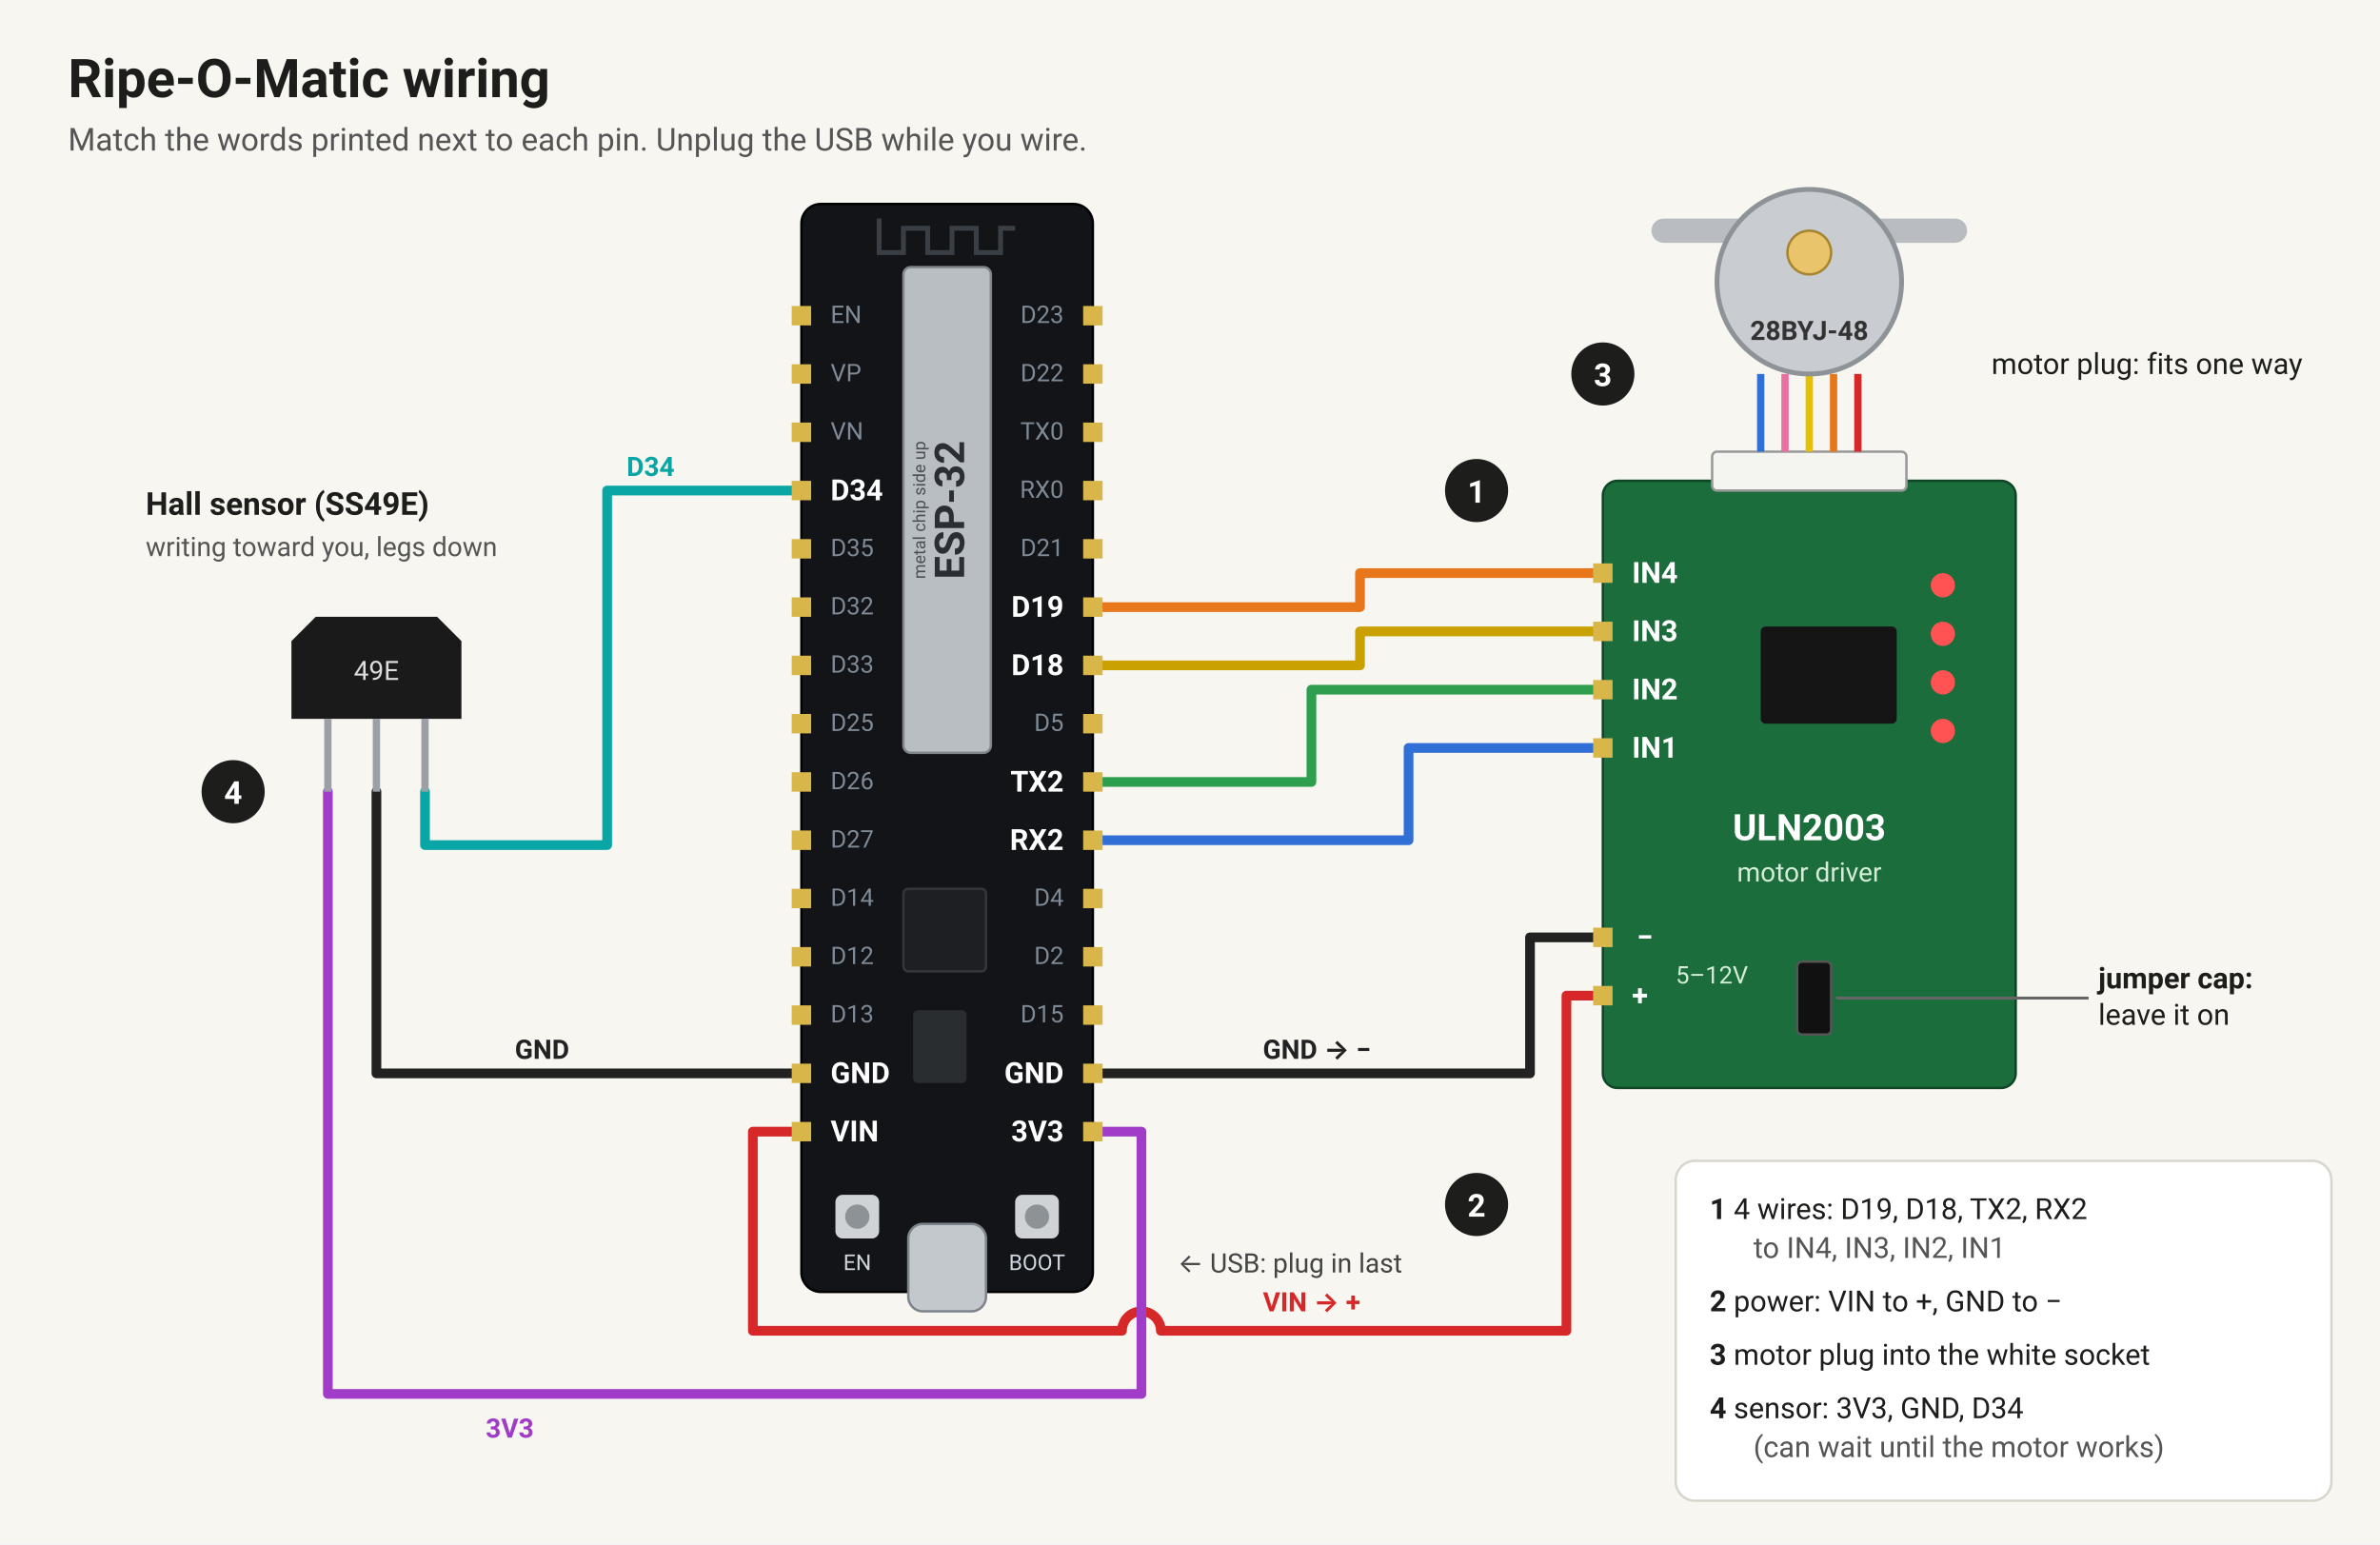
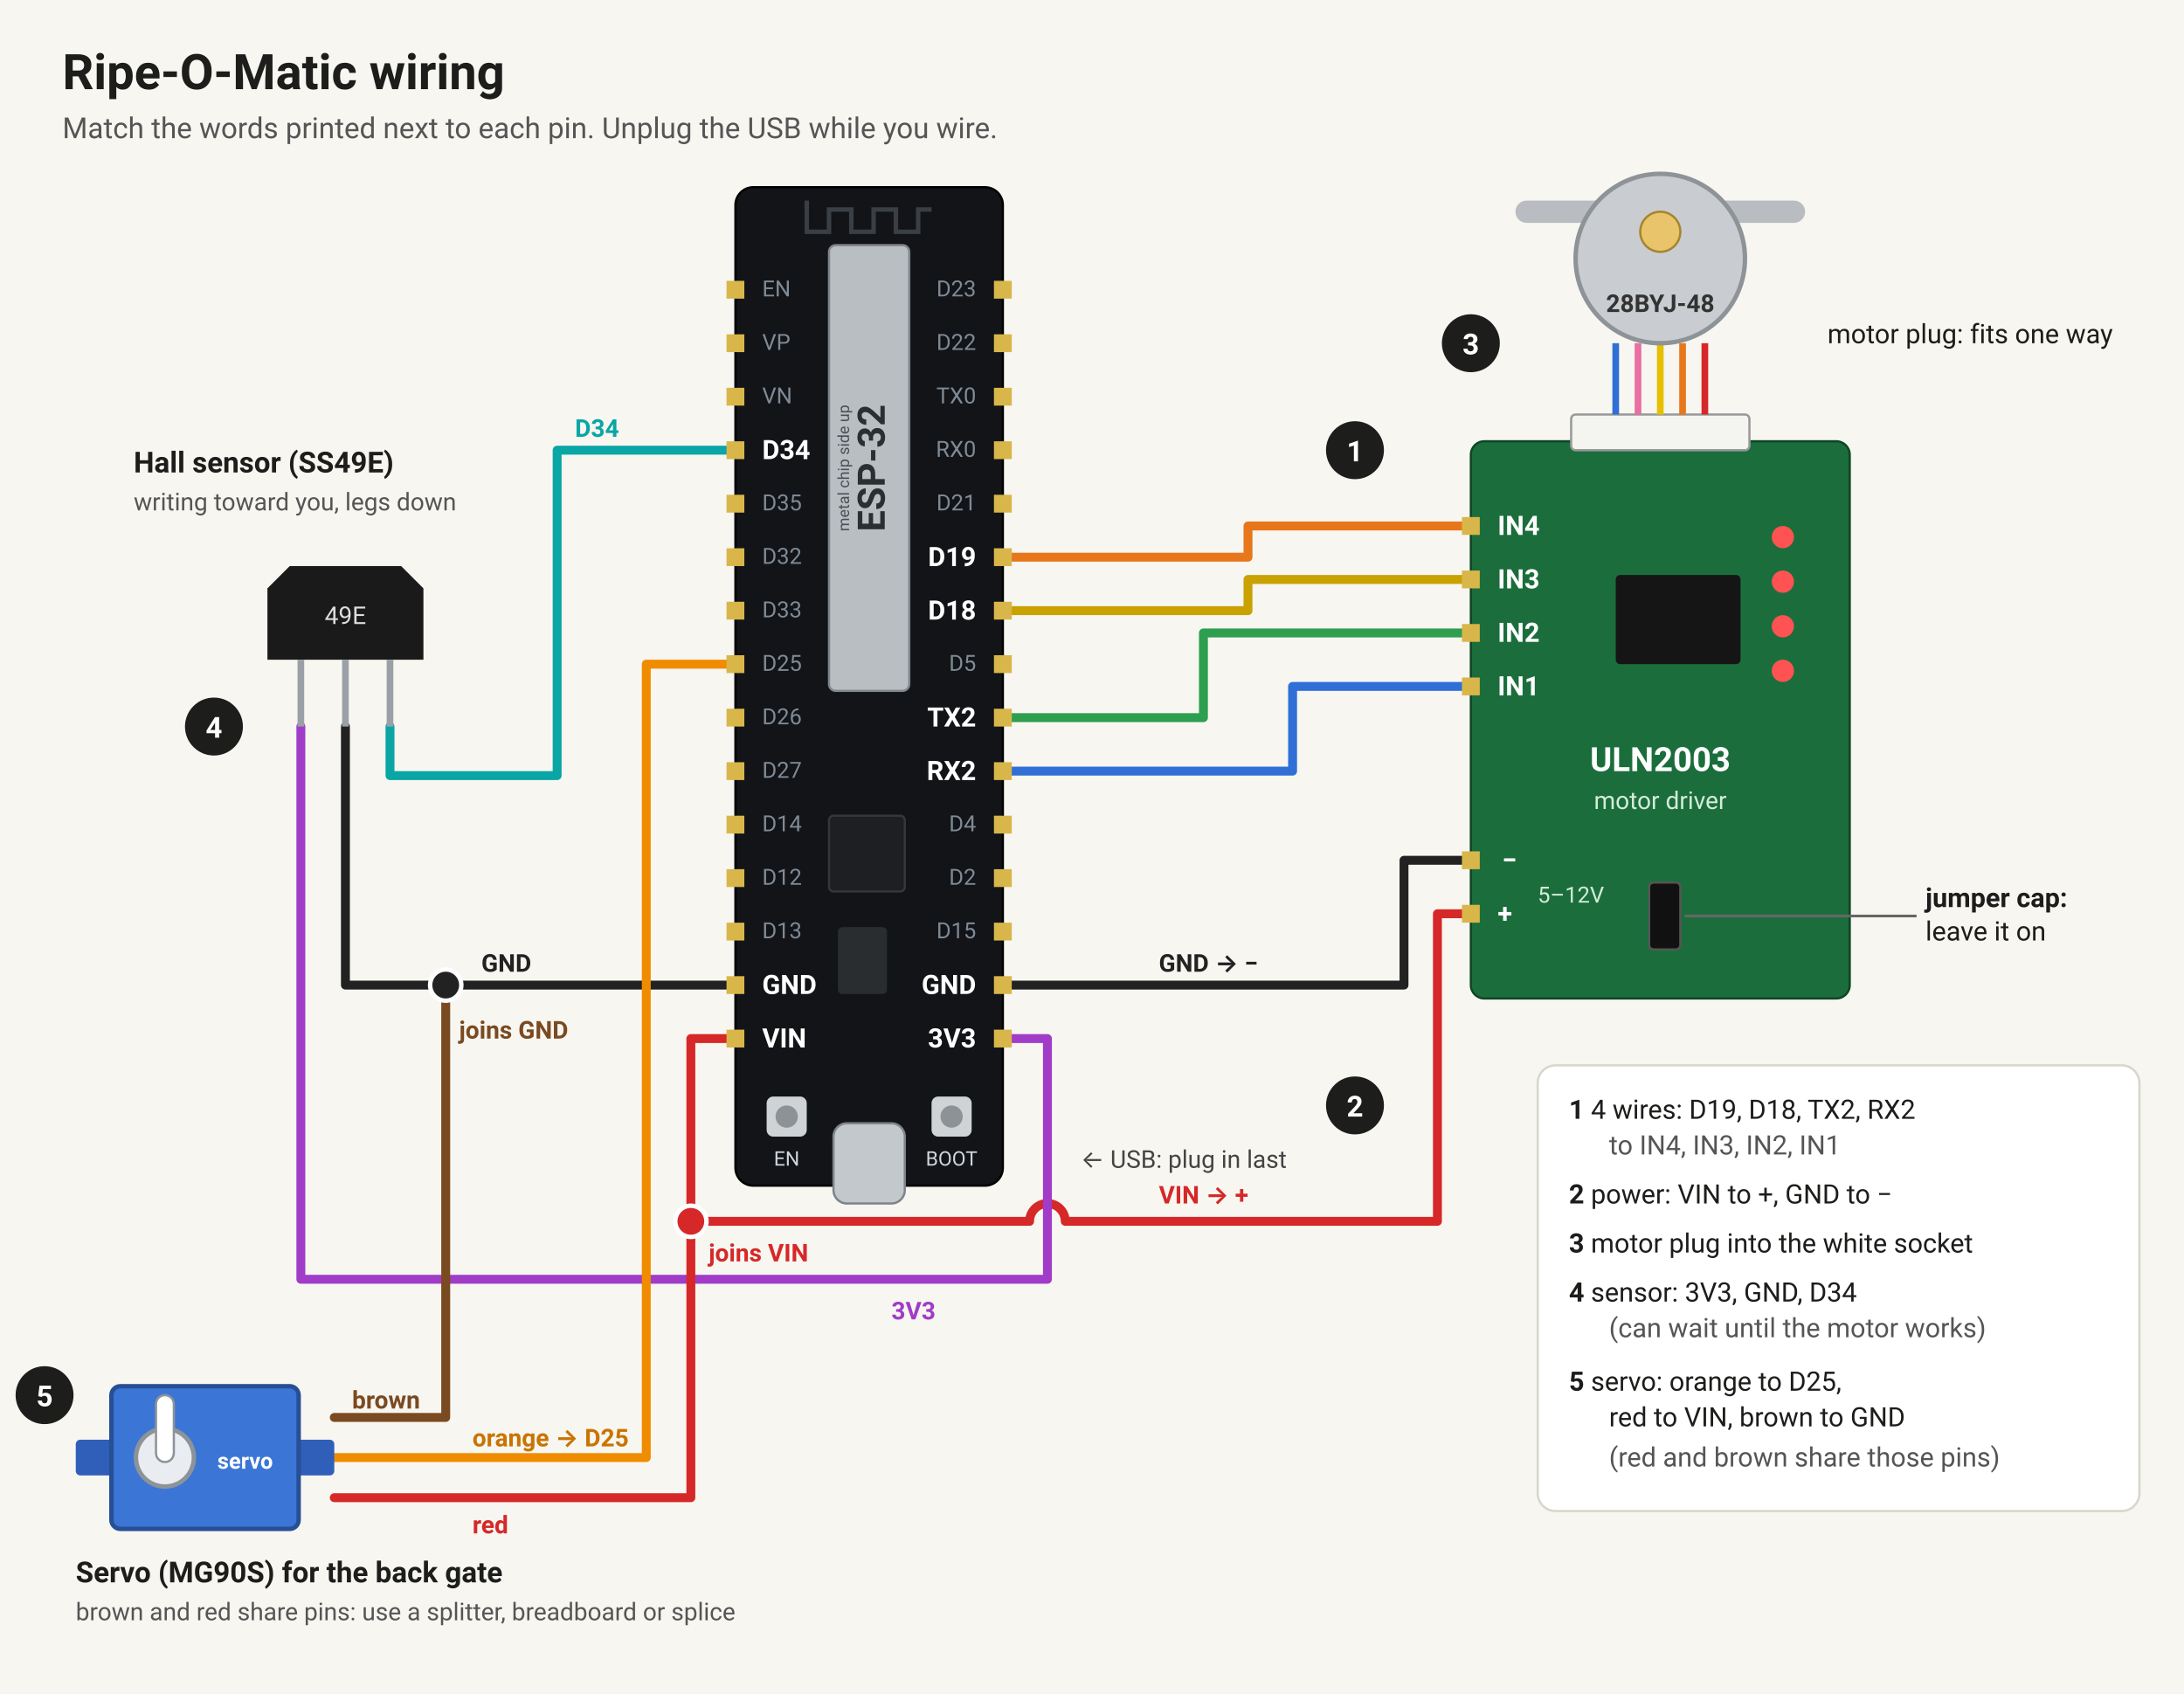
- <svg xmlns="http://www.w3.org/2000/svg" viewBox="0 0 980 636" width="980" height="636" font-family="system-ui, -apple-system, Segoe UI, Roboto, sans-serif" font-size="13">
-   <rect width="980" height="636" fill="#f7f6f1" />
+ <svg xmlns="http://www.w3.org/2000/svg" viewBox="0 0 980 760" width="980" height="760" font-family="system-ui, -apple-system, Segoe UI, Roboto, sans-serif" font-size="13">
+   <rect width="980" height="760" fill="#f7f6f1" />
  <text x="28" y="40" font-size="22" font-weight="700" fill="#1d1d1b">Ripe-O-Matic wiring</text>
  <text x="28" y="62" font-size="13" fill="#555">Match the words printed next to each pin. Unplug the USB while you wire.</text>
  <g transform="translate(0 26)">
    <g fill="none" stroke-width="4" stroke-linecap="round" stroke-linejoin="round">
      <path d="M450 224 H560 V210 H660" stroke="#e8761a" />
      <path d="M450 248 H560 V234 H660" stroke="#c9a100" />
      <path d="M450 296 H540 V258 H660" stroke="#2e9e4f" />
      <path d="M450 320 H580 V282 H660" stroke="#2f6fd6" />
      <path d="M450 416 H630 V360 H660" stroke="#222" />
      <path d="M330 440 H310 V522 H462 A8 8 0 0 1 478 522 H645 V384 H660" stroke="#d62828" />
      <path d="M135 300 V548 H470 V440 H450" stroke="#a03cc8" />
      <path d="M155 300 V416 H330" stroke="#222" />
      <path d="M175 300 V322 H250 V176 H330" stroke="#0aa5a5" />
+       <path d="M150 610 H200 V416" stroke="#7a4a21" />
+       <path d="M150 628 H290 V272 H330" stroke="#f08c00" />
+       <path d="M150 646 H310 V522" stroke="#d62828" />
    </g>
    <rect x="330" y="58" width="120" height="448" rx="8" fill="#121417" stroke="#000" />
    <path d="M362 64 V78 H372 V68 H382 V78 H392 V68 H402 V78 H412 V68 H418" fill="none" stroke="#3a3f45" stroke-width="2" />
    <rect x="372" y="84" width="36" height="200" rx="3" fill="#b9bec3" stroke="#80868c" />
    <text x="0" y="0" transform="translate(397 184) rotate(-90)" text-anchor="middle" font-size="17" font-weight="700" fill="#2b2f33">ESP-32</text>
    <text x="0" y="0" transform="translate(381 184) rotate(-90)" text-anchor="middle" font-size="7" fill="#4a4f54">metal chip side up</text>
    <rect x="372" y="340" width="34" height="34" rx="2" fill="#1d1f22" stroke="#33373b" />
    <rect x="376" y="390" width="22" height="30" rx="2" fill="#2a2d30" />
    <rect x="344" y="466" width="18" height="18" rx="3" fill="#cfd3d6" />
    <circle cx="353" cy="475" r="5" fill="#8d9296" />
    <text x="353" y="497" text-anchor="middle" font-size="9" fill="#cfd6dd">EN</text>
    <rect x="418" y="466" width="18" height="18" rx="3" fill="#cfd3d6" />
    <circle cx="427" cy="475" r="5" fill="#8d9296" />
    <text x="427" y="497" text-anchor="middle" font-size="9" fill="#cfd6dd">BOOT</text>
    <rect x="374" y="478" width="32" height="36" rx="6" fill="#c3c8cc" stroke="#7d848a" />
    <text x="485" y="498" font-size="11" fill="#444">← USB: plug in last</text>
    <g font-size="10" fill="#7f8a96">
      <text x="342" y="107">EN</text>
      <text x="342" y="131">VP</text>
      <text x="342" y="155">VN</text>
      <text x="342" y="203">D35</text>
      <text x="342" y="227">D32</text>
      <text x="342" y="251">D33</text>
      <text x="342" y="275">D25</text>
      <text x="342" y="299">D26</text>
      <text x="342" y="323">D27</text>
      <text x="342" y="347">D14</text>
      <text x="342" y="371">D12</text>
      <text x="342" y="395">D13</text>
    </g>
    <g font-size="12" font-weight="700" fill="#fff">
      <text x="342" y="180">D34</text>
      <text x="342" y="420">GND</text>
      <text x="342" y="444">VIN</text>
    </g>
    <g font-size="10" fill="#7f8a96" text-anchor="end">
      <text x="438" y="107">D23</text>
      <text x="438" y="131">D22</text>
      <text x="438" y="155">TX0</text>
      <text x="438" y="179">RX0</text>
      <text x="438" y="203">D21</text>
      <text x="438" y="275">D5</text>
      <text x="438" y="347">D4</text>
      <text x="438" y="371">D2</text>
      <text x="438" y="395">D15</text>
    </g>
    <g font-size="12" font-weight="700" fill="#fff" text-anchor="end">
      <text x="438" y="228">D19</text>
      <text x="438" y="252">D18</text>
      <text x="438" y="300">TX2</text>
      <text x="438" y="324">RX2</text>
      <text x="438" y="420">GND</text>
      <text x="438" y="444">3V3</text>
    </g>
    <g fill="#d9b64a">
      <rect x="326" y="100" width="8" height="8" />
      <rect x="326" y="124" width="8" height="8" />
      <rect x="326" y="148" width="8" height="8" />
      <rect x="326" y="172" width="8" height="8" />
      <rect x="326" y="196" width="8" height="8" />
      <rect x="326" y="220" width="8" height="8" />
      <rect x="326" y="244" width="8" height="8" />
      <rect x="326" y="268" width="8" height="8" />
      <rect x="326" y="292" width="8" height="8" />
      <rect x="326" y="316" width="8" height="8" />
      <rect x="326" y="340" width="8" height="8" />
      <rect x="326" y="364" width="8" height="8" />
      <rect x="326" y="388" width="8" height="8" />
      <rect x="326" y="412" width="8" height="8" />
      <rect x="326" y="436" width="8" height="8" />
      <rect x="446" y="100" width="8" height="8" />
      <rect x="446" y="124" width="8" height="8" />
      <rect x="446" y="148" width="8" height="8" />
      <rect x="446" y="172" width="8" height="8" />
      <rect x="446" y="196" width="8" height="8" />
      <rect x="446" y="220" width="8" height="8" />
      <rect x="446" y="244" width="8" height="8" />
      <rect x="446" y="268" width="8" height="8" />
      <rect x="446" y="292" width="8" height="8" />
      <rect x="446" y="316" width="8" height="8" />
      <rect x="446" y="340" width="8" height="8" />
      <rect x="446" y="364" width="8" height="8" />
      <rect x="446" y="388" width="8" height="8" />
      <rect x="446" y="412" width="8" height="8" />
      <rect x="446" y="436" width="8" height="8" />
    </g>
    <rect x="660" y="172" width="170" height="250" rx="6" fill="#1b6e3c" stroke="#0f4625" />
    <text x="745" y="320" text-anchor="middle" font-size="15" font-weight="700" fill="#fff">ULN2003</text>
    <text x="745" y="337" text-anchor="middle" font-size="11" fill="#d5ecd9">motor driver</text>
    <rect x="725" y="232" width="56" height="40" rx="2" fill="#151515" />
    <g fill="#ff5252">
      <circle cx="800" cy="215" r="5" />
      <circle cx="800" cy="235" r="5" />
      <circle cx="800" cy="255" r="5" />
      <circle cx="800" cy="275" r="5" />
    </g>
    <g font-size="12" font-weight="700" fill="#fff">
      <text x="672" y="214">IN4</text>
      <text x="672" y="238">IN3</text>
      <text x="672" y="262">IN2</text>
      <text x="672" y="286">IN1</text>
      <text x="674" y="364">−</text>
      <text x="672" y="388">+</text>
    </g>
    <text x="690" y="379" font-size="10" fill="#d5ecd9">5–12V</text>
    <g fill="#d9b64a">
      <rect x="656" y="206" width="8" height="8" />
      <rect x="656" y="230" width="8" height="8" />
      <rect x="656" y="254" width="8" height="8" />
      <rect x="656" y="278" width="8" height="8" />
      <rect x="656" y="356" width="8" height="8" />
      <rect x="656" y="380" width="8" height="8" />
    </g>
    <rect x="740" y="370" width="14" height="30" rx="2" fill="#111" stroke="#555" />
    <path d="M756 385 H860" stroke="#666" stroke-width="1.2" />
    <text x="864" y="381" font-size="12" font-weight="700" fill="#1d1d1b">jumper cap:</text>
    <text x="864" y="396" font-size="12" fill="#1d1d1b">leave it on</text>
    <rect x="705" y="160" width="80" height="16" rx="2" fill="#f4f4f0" stroke="#999" />
    <g fill="none" stroke-width="3">
      <path d="M725 128 V160" stroke="#2f6fd6" />
      <path d="M735 128 V160" stroke="#e86fa0" />
      <path d="M745 128 V160" stroke="#e6c000" />
      <path d="M755 128 V160" stroke="#e8761a" />
      <path d="M765 128 V160" stroke="#d62828" />
    </g>
    <rect x="680" y="64" width="130" height="10" rx="5" fill="#b9bdc1" />
    <circle cx="745" cy="90" r="38" fill="#c9cdd1" stroke="#8e9398" stroke-width="2" />
    <circle cx="745" cy="78" r="9" fill="#e9c46a" stroke="#a5852d" />
    <text x="745" y="114" text-anchor="middle" font-size="11" font-weight="700" fill="#333">28BYJ-48</text>
    <text x="820" y="128" font-size="12" fill="#1d1d1b">motor plug: fits one way</text>
    <text x="60" y="186" font-size="13" font-weight="700" fill="#1d1d1b">Hall sensor (SS49E)</text>
    <text x="60" y="203" font-size="11" fill="#555">writing toward you, legs down</text>
    <path d="M120 270 L120 238 L130 228 L180 228 L190 238 L190 270 Z" fill="#1a1a1a" />
    <text x="155" y="254" text-anchor="middle" font-size="11" fill="#ddd">49E</text>
    <g stroke="#9aa0a6" stroke-width="3">
      <path d="M135 270 V300" />
      <path d="M155 270 V300" />
      <path d="M175 270 V300" />
    </g>
+     <rect x="34" y="620" width="116" height="16" rx="2" fill="#2f5fb8" />
+     <rect x="50" y="596" width="84" height="64" rx="4" fill="#3b76d6" stroke="#274f96" stroke-width="2" />
+     <circle cx="74" cy="628" r="13" fill="#e9edf2" stroke="#8e9398" stroke-width="2" />
+     <rect x="70" y="600" width="8" height="30" rx="4" fill="#fff" stroke="#8e9398" />
+     <text x="110" y="633" text-anchor="middle" font-size="10" font-weight="700" fill="#fff">servo</text>
+     <text x="34" y="684" font-size="13" font-weight="700" fill="#1d1d1b">Servo (MG90S) for the back gate</text>
+     <text x="34" y="701" font-size="11" fill="#555">brown and red share pins: use a splitter, breadboard or splice</text>
+     <circle cx="200" cy="416" r="7" fill="#222" stroke="#fff" stroke-width="2" />
+     <circle cx="310" cy="522" r="7" fill="#d62828" stroke="#fff" stroke-width="2" />
+     <g font-size="11" font-weight="700">
+       <text x="158" y="606" fill="#7a4a21">brown</text>
+       <text x="212" y="623" fill="#c97400">orange → D25</text>
+       <text x="212" y="662" fill="#d62828">red</text>
+       <text x="206" y="440" fill="#7a4a21">joins GND</text>
+       <text x="318" y="540" fill="#d62828">joins VIN</text>
+     </g>
    <g font-size="11" font-weight="700">
      <text x="258" y="170" fill="#0aa5a5">D34</text>
-       <text x="212" y="410" fill="#222">GND</text>
-       <text x="200" y="566" fill="#a03cc8">3V3</text>
+       <text x="216" y="410" fill="#222">GND</text>
+       <text x="400" y="566" fill="#a03cc8">3V3</text>
      <text x="520" y="514" fill="#d62828">VIN → +</text>
      <text x="520" y="410" fill="#222">GND → −</text>
    </g>
    <g font-size="13" font-weight="700" text-anchor="middle">
      <circle cx="608" cy="176" r="13" fill="#1d1d1b" />
      <text x="608" y="181" fill="#fff">1</text>
      <circle cx="608" cy="470" r="13" fill="#1d1d1b" />
      <text x="608" y="475" fill="#fff">2</text>
      <circle cx="660" cy="128" r="13" fill="#1d1d1b" />
      <text x="660" y="133" fill="#fff">3</text>
      <circle cx="96" cy="300" r="13" fill="#1d1d1b" />
      <text x="96" y="305" fill="#fff">4</text>
+       <circle cx="20" cy="600" r="13" fill="#1d1d1b" />
+       <text x="20" y="605" fill="#fff">5</text>
    </g>
    <g font-size="12" fill="#1d1d1b">
-       <rect x="690" y="452" width="270" height="140" rx="8" fill="#fff" stroke="#d8d6cc" />
+       <rect x="690" y="452" width="270" height="200" rx="8" fill="#fff" stroke="#d8d6cc" />
      <text x="704" y="476">
        <tspan font-weight="700">1</tspan>  4 wires: D19, D18, TX2, RX2</text>
      <text x="722" y="492" fill="#555">to IN4, IN3, IN2, IN1</text>
      <text x="704" y="514">
        <tspan font-weight="700">2</tspan>  power: VIN to +, GND to −</text>
      <text x="704" y="536">
        <tspan font-weight="700">3</tspan>  motor plug into the white socket</text>
      <text x="704" y="558">
        <tspan font-weight="700">4</tspan>  sensor: 3V3, GND, D34</text>
      <text x="722" y="574" fill="#555">(can wait until the motor works)</text>
+       <text x="704" y="598">
+         <tspan font-weight="700">5</tspan>  servo: orange to D25,</text>
+       <text x="722" y="614">red to VIN, brown to GND</text>
+       <text x="722" y="632" fill="#555">(red and brown share those pins)</text>
    </g>
  </g>
</svg>
